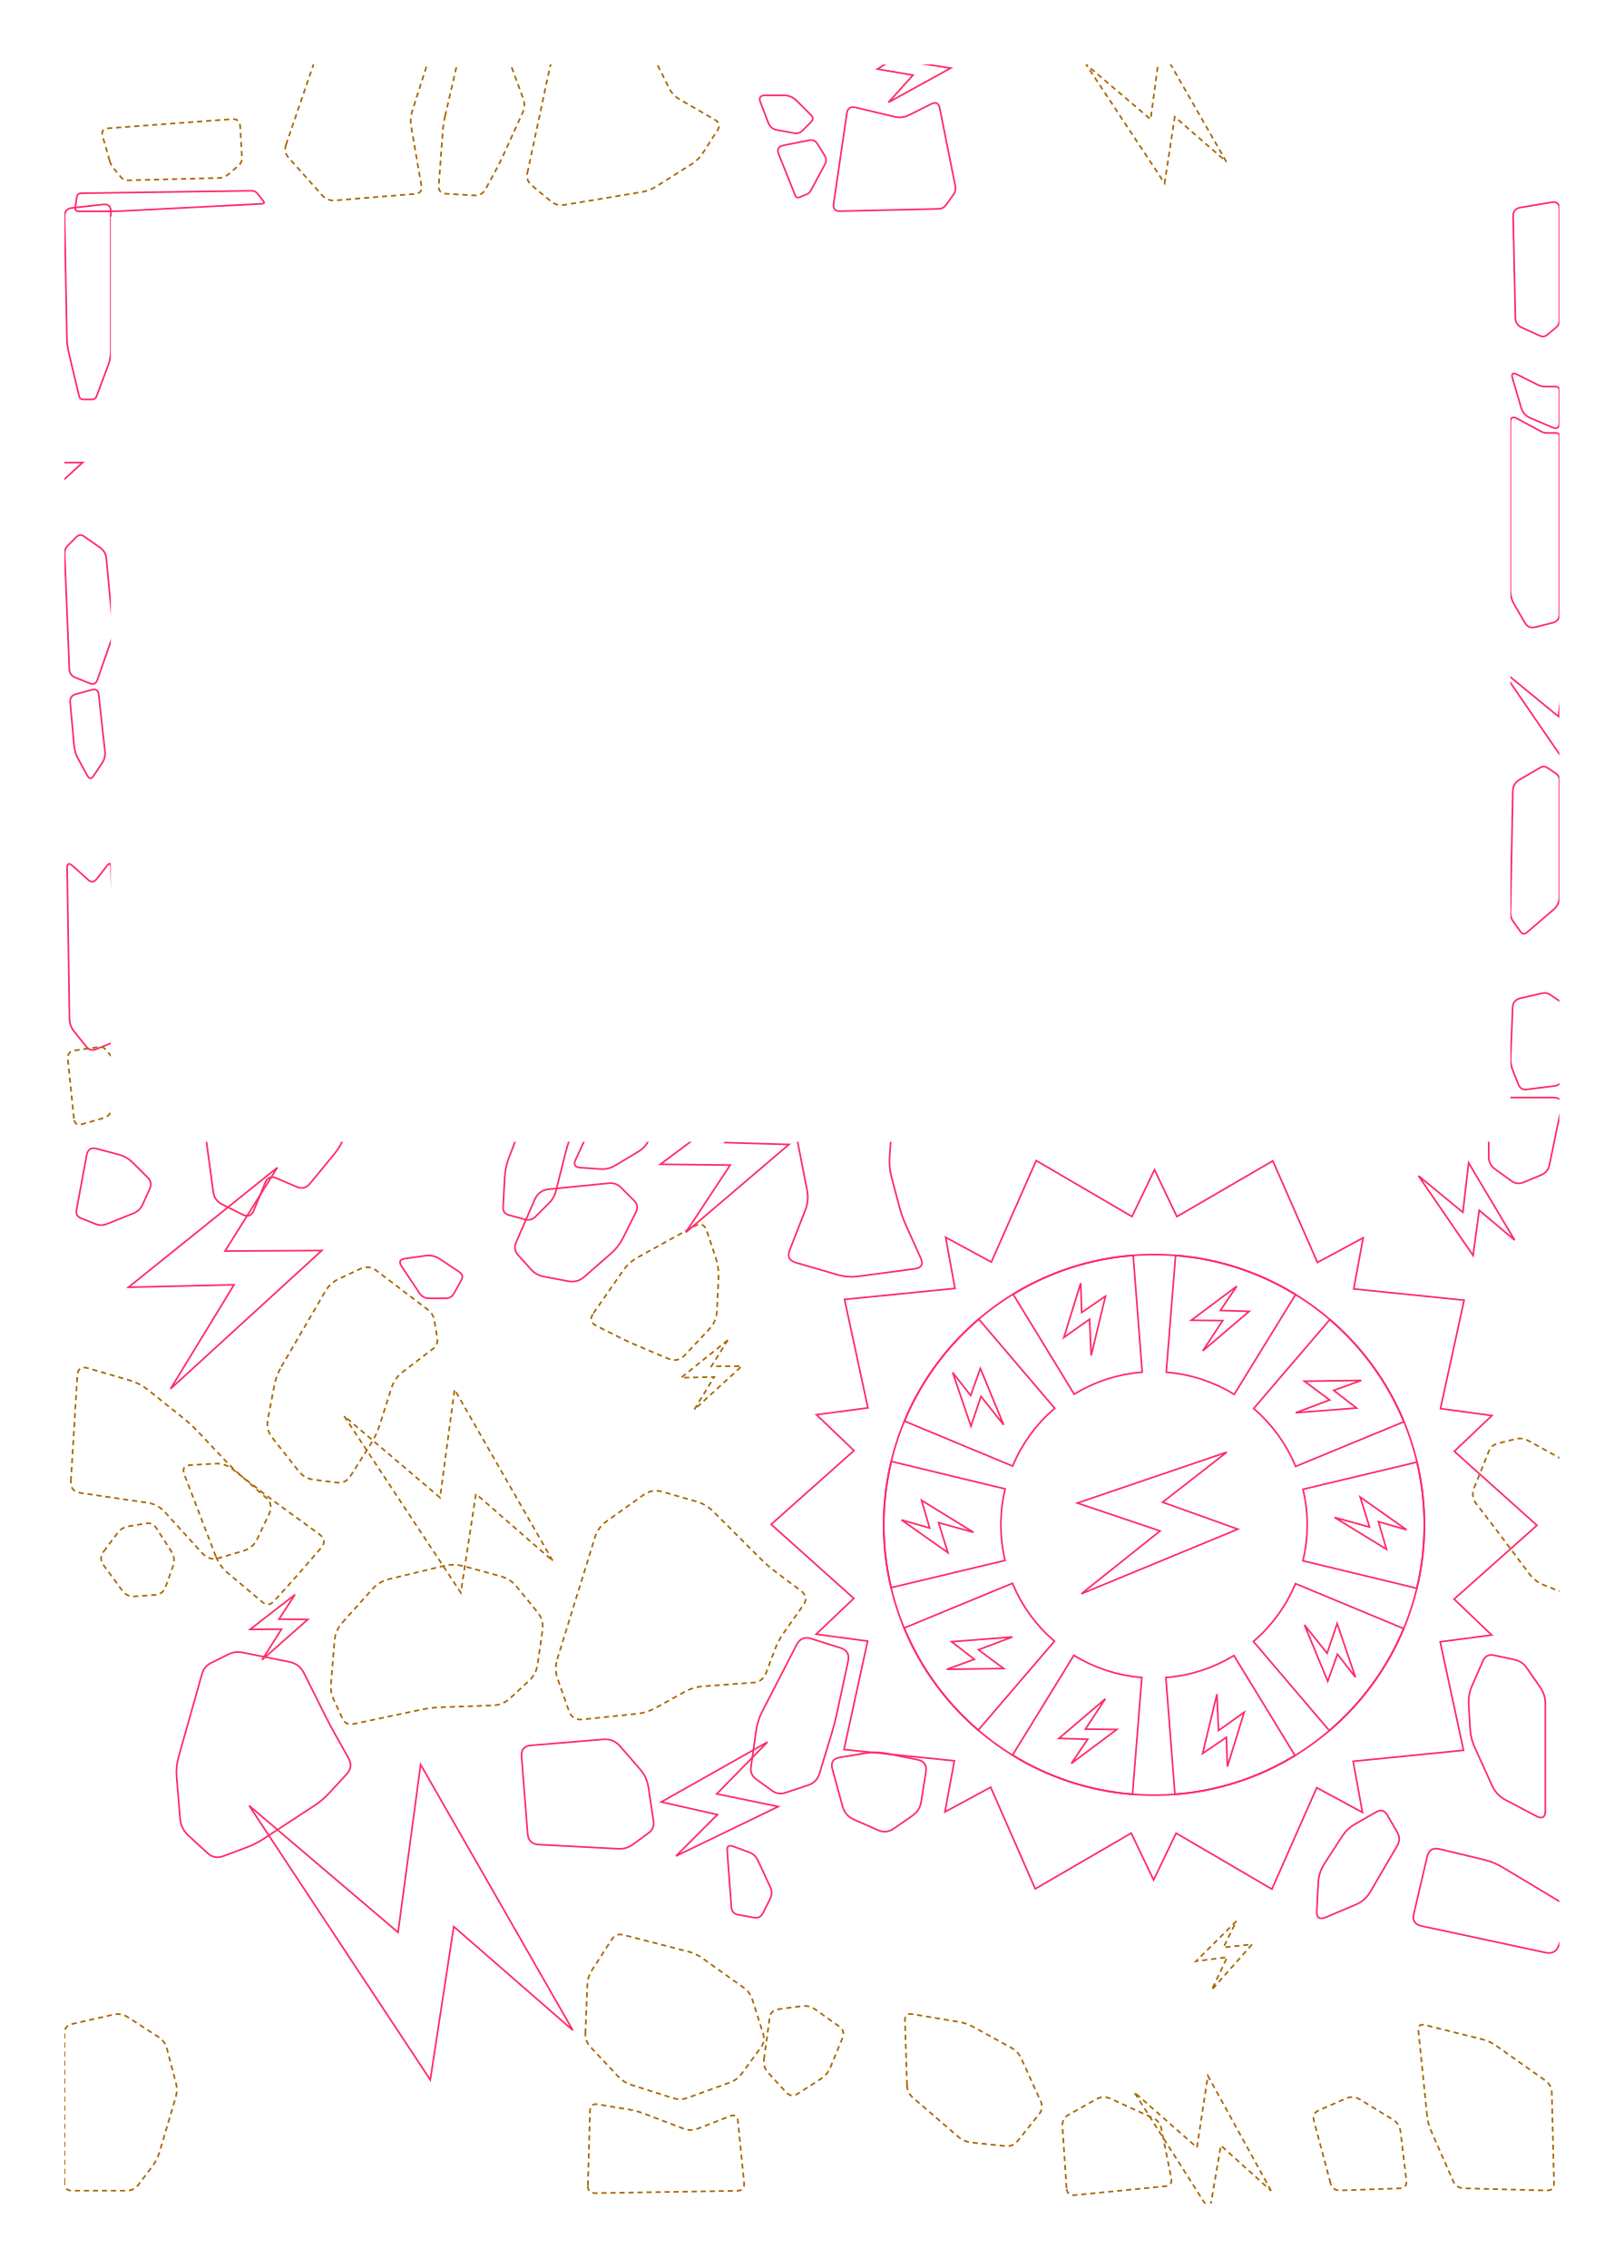
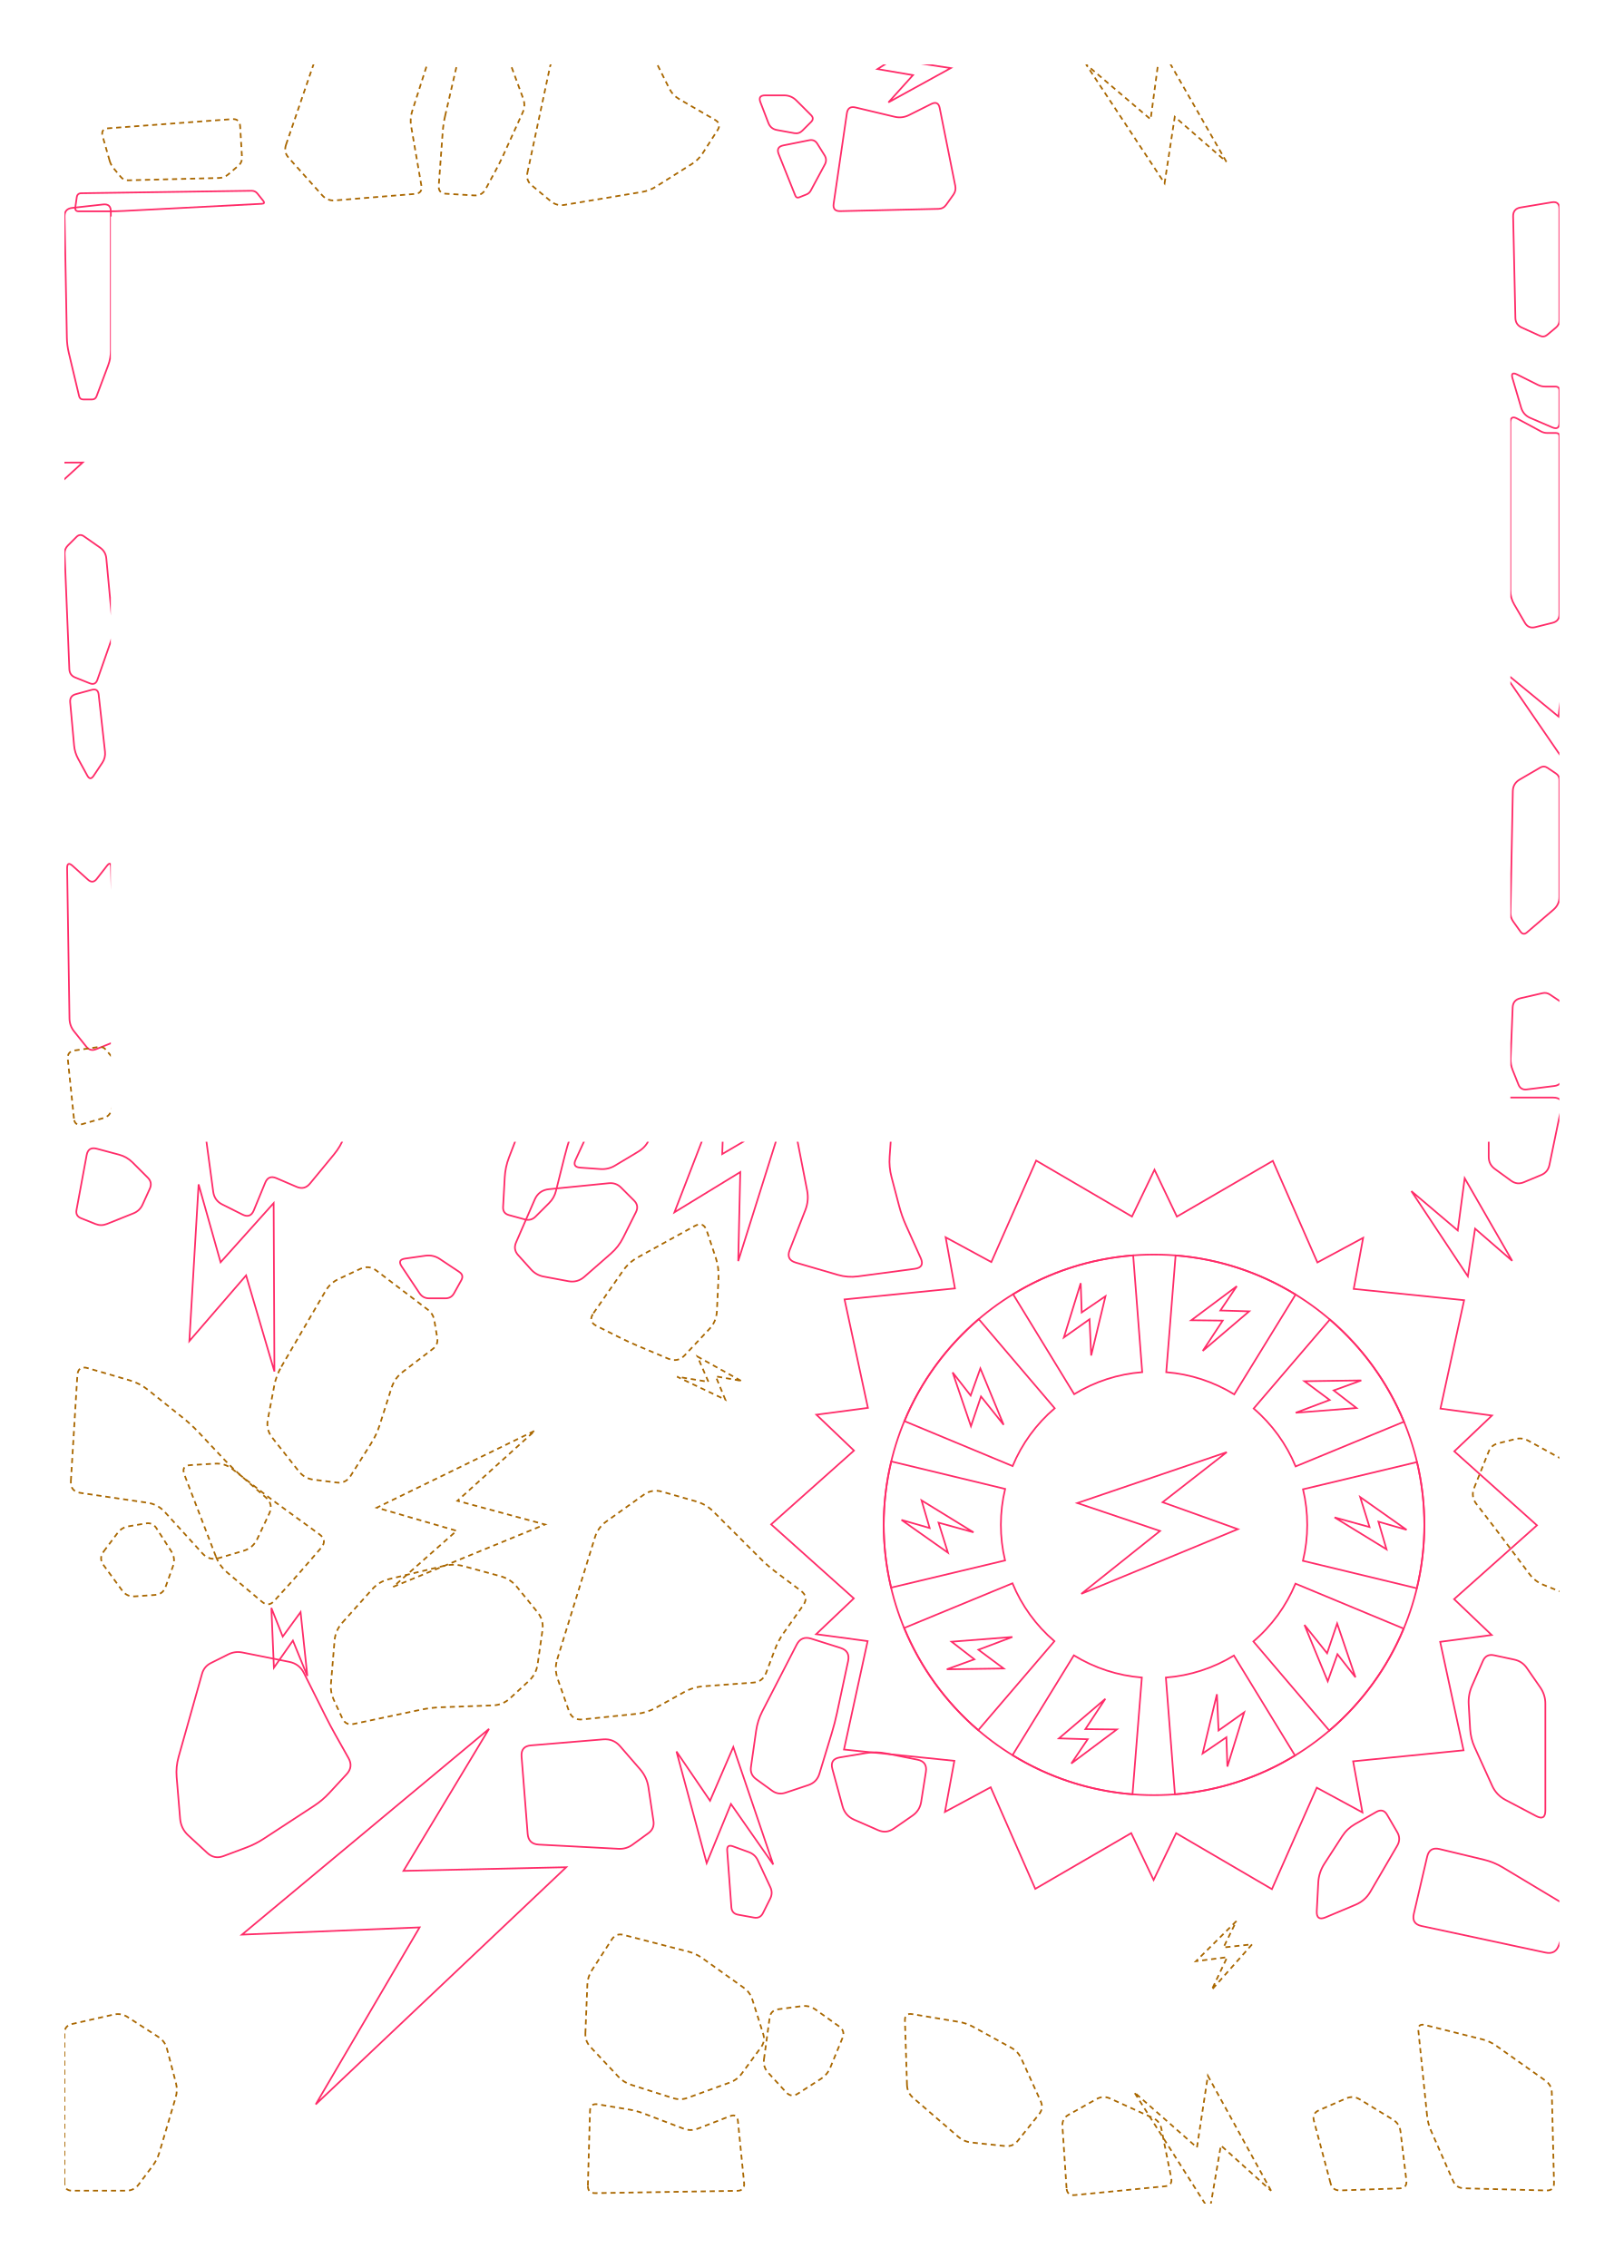
<svg xmlns="http://www.w3.org/2000/svg" viewBox="0 0 630 880">
  <defs>
    <clipPath id="bounds">
      <rect x="25" y="25" width="580" height="59" />
      <rect x="25" y="84" width="18" height="359" />
      <rect x="586" y="84" width="19" height="359" />
      <rect x="25" y="443" width="580" height="412" />
    </clipPath>
  </defs>
  <g clip-path="url(#bounds)" fill="none" stroke-width=".65" stroke="#ff2b68" fill-rule="evenodd">
    <g transform="translate(447.747 591.657) scale(0.9988) translate(-448 -598)">
      <path d="M 29.431 475.670 L 33.378 454.358 Q 34.000 451.000 37.300 451.880 L 45.994 454.198 Q 49.000 455.000 51.200 457.200 L 57.120 463.120 Q 59.000 465.000 57.900 467.420 L 55.100 473.580 Q 54.000 476.000 51.532 476.987 L 41.200 481.120 Q 39.000 482.000 36.800 481.120 L 31.200 478.880 Q 29.000 478.000 29.431 475.670 Z" />
      <path d="M 82.539 468.587 L 78.536 438.964 Q 78.000 435.000 81.998 434.869 L 135.002 433.131 Q 139.000 433.000 137.550 436.728 L 133.450 447.272 Q 132.000 451.000 129.457 454.088 L 120.130 465.413 Q 118.000 468.000 114.920 466.680 L 107.080 463.320 Q 104.000 462.000 102.724 465.099 L 98.311 475.816 Q 97.000 479.000 93.920 477.460 L 86.080 473.540 Q 83.000 472.000 82.539 468.587 Z" />
      <path d="M 197.424 455.298 L 204.564 436.733 Q 206.000 433.000 210.000 433.000 L 222.000 433.000 Q 226.000 433.000 224.735 436.795 L 221.265 447.205 Q 220.000 451.000 219.030 454.881 L 215.679 468.283 Q 215.000 471.000 213.020 472.980 L 207.774 478.226 Q 206.000 480.000 203.580 479.340 L 197.420 477.660 Q 195.000 477.000 195.139 474.495 L 195.780 462.960 Q 196.000 459.000 197.424 455.298 Z" />
      <path d="M 223.294 456.196 L 232.324 436.632 Q 234.000 433.000 238.000 433.000 L 253.000 433.000 Q 257.000 433.000 255.735 436.795 L 252.217 447.349 Q 251.000 451.000 247.700 452.980 L 238.648 458.411 Q 236.000 460.000 232.920 459.780 L 225.080 459.220 Q 222.000 459.000 223.294 456.196 Z" />
      <path d="M 200.180 488.286 L 207.405 471.668 Q 209.000 468.000 212.980 467.602 L 236.214 465.279 Q 239.000 465.000 240.980 466.980 L 246.020 472.020 Q 248.000 474.000 246.748 476.505 L 241.760 486.480 Q 240.000 490.000 237.038 492.592 L 226.695 501.642 Q 224.000 504.000 220.480 503.340 L 210.909 501.545 Q 208.000 501.000 206.020 498.800 L 200.980 493.200 Q 199.000 491.000 200.180 488.286 Z" />
      <path d="M 162.658 507.986 L 155.726 497.589 Q 154.000 495.000 157.080 494.560 L 164.920 493.440 Q 168.000 493.000 170.589 494.726 L 178.115 499.744 Q 180.000 501.000 178.900 502.980 L 176.100 508.020 Q 175.000 510.000 172.735 510.000 L 166.420 510.000 Q 164.000 510.000 162.658 507.986 Z" />
      <path d="M 109.015 536.545 L 126.165 507.146 Q 128.000 504.000 131.300 502.460 L 139.700 498.540 Q 143.000 497.000 145.899 499.204 L 165.869 514.381 Q 168.000 516.000 168.440 518.640 L 169.560 525.360 Q 170.000 528.000 167.874 529.626 L 156.177 538.570 Q 153.000 541.000 151.787 544.812 L 147.213 559.188 Q 146.000 563.000 143.864 566.382 L 135.894 579.001 Q 134.000 582.000 130.480 581.560 L 121.520 580.440 Q 118.000 580.000 115.802 577.216 L 105.479 564.140 Q 103.000 561.000 103.748 557.071 L 106.252 543.929 Q 107.000 540.000 109.015 536.545 Z" stroke="#a96700" stroke-dasharray="2 1.5" />
      <path d="M 230.247 515.769 L 241.716 499.284 Q 244.000 496.000 247.502 494.068 L 269.498 481.932 Q 273.000 480.000 274.265 483.795 L 277.735 494.205 Q 279.000 498.000 278.810 501.995 L 278.190 515.005 Q 278.000 519.000 275.264 521.918 L 265.736 532.082 Q 263.000 535.000 259.313 533.448 L 247.627 528.527 Q 244.000 527.000 240.480 525.240 L 231.520 520.760 Q 228.000 519.000 230.247 515.769 Z" stroke="#a96700" stroke-dasharray="2 1.5" />
      <path d="M 313.234 468.074 L 306.766 434.926 Q 306.000 431.000 310.000 431.000 L 343.000 431.000 Q 347.000 431.000 346.715 434.990 L 345.285 455.010 Q 345.000 459.000 346.018 462.868 L 348.982 474.132 Q 350.000 478.000 351.641 481.648 L 357.359 494.352 Q 359.000 498.000 355.035 498.529 L 332.965 501.471 Q 329.000 502.000 325.160 500.880 L 308.840 496.120 Q 305.000 495.000 306.458 491.275 L 312.542 475.725 Q 314.000 472.000 313.234 468.074 Z" />
      <path d="M 27.244 581.007 L 29.756 539.993 Q 30.000 536.000 33.840 537.120 L 50.160 541.880 Q 54.000 543.000 57.123 545.499 L 70.877 556.501 Q 74.000 559.000 76.741 561.913 L 87.259 573.087 Q 90.000 576.000 93.010 578.634 L 102.990 587.366 Q 106.000 590.000 104.297 593.619 L 99.660 603.473 Q 98.000 607.000 94.260 608.100 L 84.740 610.900 Q 81.000 612.000 78.378 609.115 L 63.691 592.960 Q 61.000 590.000 57.043 589.418 L 30.957 585.582 Q 27.000 585.000 27.244 581.007 Z" stroke="#a96700" stroke-dasharray="2 1.5" />
      <path d="M 39.980 608.360 L 45.394 601.141 Q 47.000 599.000 49.640 598.560 L 56.360 597.440 Q 59.000 597.000 60.447 599.251 L 66.231 608.249 Q 68.000 611.000 66.900 614.080 L 64.039 622.092 Q 63.000 625.000 59.920 625.220 L 52.080 625.780 Q 49.000 626.000 47.174 623.510 L 39.952 613.661 Q 38.000 611.000 39.980 608.360 Z" stroke="#a96700" stroke-dasharray="2 1.5" />
      <path d="M 83.564 610.267 L 71.345 578.497 Q 70.000 575.000 73.740 574.780 L 83.260 574.220 Q 87.000 574.000 89.957 576.300 L 101.843 585.544 Q 105.000 588.000 108.235 590.353 L 123.765 601.647 Q 127.000 604.000 124.380 607.023 L 116.142 616.528 Q 114.000 619.000 111.800 621.420 L 106.200 627.580 Q 104.000 630.000 101.498 627.893 L 88.060 616.577 Q 85.000 614.000 83.564 610.267 Z" stroke="#a96700" stroke-dasharray="2 1.5" />
      <path d="M 132.667 636.019 L 144.333 622.981 Q 147.000 620.000 150.888 619.061 L 172.112 613.939 Q 176.000 613.000 179.859 614.052 L 194.141 617.948 Q 198.000 619.000 200.522 622.104 L 208.478 631.896 Q 211.000 635.000 210.434 638.960 L 208.550 652.147 Q 208.000 656.000 205.140 658.640 L 197.860 665.360 Q 195.000 668.000 191.110 668.139 L 170.997 668.857 Q 167.000 669.000 163.087 669.830 L 137.081 675.346 Q 134.000 676.000 132.680 673.140 L 129.320 665.860 Q 128.000 663.000 128.262 659.861 L 129.668 642.986 Q 130.000 639.000 132.667 636.019 Z" stroke="#a96700" stroke-dasharray="2 1.5" />
      <path d="M 216.181 650.178 L 230.819 602.822 Q 232.000 599.000 235.255 596.675 L 249.745 586.325 Q 253.000 584.000 256.846 585.099 L 270.154 588.901 Q 274.000 590.000 276.828 592.828 L 295.172 611.172 Q 298.000 614.000 301.200 616.400 L 310.800 623.600 Q 314.000 626.000 311.693 629.268 L 304.168 639.929 Q 302.000 643.000 300.680 646.520 L 297.320 655.480 Q 296.000 659.000 292.251 659.278 L 272.989 660.705 Q 269.000 661.000 265.503 662.943 L 254.497 669.057 Q 251.000 671.000 247.021 671.412 L 225.979 673.588 Q 222.000 674.000 220.679 670.225 L 216.321 657.775 Q 215.000 654.000 216.181 650.178 Z" stroke="#a96700" stroke-dasharray="2 1.5" />
      <path d="M 69.086 688.150 L 78.199 655.841 Q 79.000 653.000 81.640 651.680 L 88.360 648.320 Q 91.000 647.000 93.894 647.579 L 112.078 651.216 Q 116.000 652.000 117.789 655.578 L 126.211 672.422 Q 128.000 676.000 129.961 679.486 L 135.092 688.608 Q 137.000 692.000 134.360 694.860 L 127.640 702.140 Q 125.000 705.000 121.742 707.130 L 102.146 719.943 Q 99.000 722.000 95.480 723.320 L 86.520 726.680 Q 83.000 728.000 80.238 725.450 L 72.860 718.640 Q 70.000 716.000 69.677 712.121 L 68.332 695.986 Q 68.000 692.000 69.086 688.150 Z" />
      <path d="M 204.685 718.012 L 202.315 687.988 Q 202.000 684.000 205.986 683.668 L 234.014 681.332 Q 238.000 681.000 240.620 684.023 L 248.380 692.977 Q 251.000 696.000 251.593 699.956 L 253.556 713.041 Q 254.000 716.000 251.580 717.760 L 245.420 722.240 Q 243.000 724.000 240.012 723.843 L 208.994 722.210 Q 205.000 722.000 204.685 718.012 Z" />
      <path d="M 295.832 670.444 L 309.168 644.556 Q 311.000 641.000 314.814 642.205 L 326.186 645.795 Q 330.000 647.000 329.162 650.911 L 324.838 671.089 Q 324.000 675.000 322.835 678.827 L 318.013 694.672 Q 317.000 698.000 313.700 699.100 L 304.839 702.054 Q 302.000 703.000 299.580 701.240 L 293.420 696.760 Q 291.000 695.000 291.423 692.038 L 293.434 677.960 Q 294.000 674.000 295.832 670.444 Z" />
      <path d="M 326.989 707.293 L 323.052 692.859 Q 322.000 689.000 325.946 688.342 L 336.054 686.658 Q 340.000 686.000 343.922 686.784 L 356.078 689.216 Q 360.000 690.000 359.376 693.951 L 357.543 705.564 Q 357.000 709.000 354.140 710.980 L 346.860 716.020 Q 344.000 718.000 340.813 716.606 L 331.520 712.540 Q 328.000 711.000 326.989 707.293 Z" />
      <path d="M 283.818 746.547 L 282.190 724.568 Q 282.000 722.000 284.420 722.880 L 290.580 725.120 Q 293.000 726.000 294.089 728.333 L 298.960 738.771 Q 300.000 741.000 298.900 743.200 L 296.100 748.800 Q 295.000 751.000 292.580 750.560 L 286.420 749.440 Q 284.000 749.000 283.818 746.547 Z" />
      <path d="M 578.000 455.008 L 578.000 436.000 Q 578.000 432.000 582.000 432.000 L 603.000 432.000 Q 607.000 432.000 606.190 435.917 L 601.579 458.199 Q 601.000 461.000 598.360 462.100 L 591.640 464.900 Q 589.000 466.000 586.687 464.318 L 580.420 459.760 Q 578.000 458.000 578.000 455.008 Z" />
      <path d="M 572.340 583.650 L 577.989 569.527 Q 579.000 567.000 581.640 566.340 L 588.360 564.660 Q 591.000 564.000 593.384 565.311 L 607.495 573.072 Q 611.000 575.000 611.000 579.000 L 611.000 622.446 Q 611.000 626.000 607.700 624.680 L 599.300 621.320 Q 596.000 620.000 593.867 617.157 L 583.165 602.887 Q 581.000 600.000 578.800 597.140 L 573.200 589.860 Q 571.000 587.000 572.340 583.650 Z" stroke="#a96700" stroke-dasharray="2 1.5" />
      <path d="M 571.502 660.568 L 575.737 650.886 Q 577.000 648.000 580.080 648.660 L 587.920 650.340 Q 591.000 651.000 592.793 653.590 L 598.020 661.140 Q 600.000 664.000 600.000 667.479 L 600.000 709.000 Q 600.000 713.000 596.460 711.137 L 584.540 704.863 Q 581.000 703.000 579.345 699.359 L 572.550 684.411 Q 571.000 681.000 570.780 677.260 L 570.220 667.740 Q 570.000 664.000 571.502 660.568 Z" />
      <path d="M 526.080 714.240 L 534.346 709.516 Q 537.000 708.000 538.540 710.640 L 542.460 717.360 Q 544.000 720.000 542.460 722.640 L 532.015 740.545 Q 530.000 744.000 526.313 745.552 L 514.687 750.448 Q 511.000 752.000 511.210 748.006 L 511.790 736.994 Q 512.000 733.000 514.173 729.642 L 521.073 718.978 Q 523.000 716.000 526.080 714.240 Z" />
      <path d="M 548.909 749.105 L 554.091 726.895 Q 555.000 723.000 558.890 723.933 L 576.110 728.067 Q 580.000 729.000 583.430 731.058 L 606.570 744.942 Q 610.000 747.000 608.735 750.795 L 605.265 761.205 Q 604.000 765.000 600.089 764.162 L 551.911 753.838 Q 548.000 753.000 548.909 749.105 Z" />
-       <path d="M 107.435 459.202 C 88.16 474.702 68.885 490.201 49.61 505.701 C 63.282 505.379 76.954 505.056 90.626 504.733 C 82.401 518.211 74.177 531.688 65.952 545.166 C 85.536 527.255 105.119 509.344 124.703 491.433 C 112.179 491.498 99.656 491.563 87.133 491.628 C 93.9 480.819 100.667 470.011 107.435 459.202 Z" />
-       <path d="M 214.386 611.928 C 201.686 589.757 188.986 567.585 176.286 545.413 C 174.406 559.415 172.526 573.417 170.645 587.419 C 158.223 576.85 145.8 566.28 133.378 555.71 C 148.488 578.586 163.599 601.463 178.709 624.339 C 180.667 611.55 182.624 598.762 184.582 585.973 C 194.517 594.625 204.452 603.277 214.386 611.928 Z" stroke="#a96700" stroke-dasharray="2 1.5" />
-       <path d="M 222.232 794.345 C 202.521 759.934 182.811 725.523 163.101 691.113 C 160.182 712.844 157.264 734.575 154.345 756.307 C 135.066 739.903 115.786 723.498 96.507 707.094 C 119.958 742.598 143.409 778.102 166.86 813.606 C 169.899 793.758 172.937 773.91 175.975 754.062 C 191.394 767.49 206.813 780.917 222.232 794.345 Z" />
-       <path d="M 262.289 726.658 C 275.54 720.252 288.79 713.845 302.04 707.439 C 294.07 705.796 286.1 704.153 278.13 702.51 C 284.702 695.796 291.275 689.083 297.847 682.37 C 284.096 690.133 270.344 697.896 256.592 705.659 C 263.862 707.298 271.131 708.937 278.401 710.576 C 273.03 715.937 267.66 721.297 262.289 726.658 Z" />
-       <path d="M 295.513 428.532 C 282.419 438.329 269.326 448.125 256.232 457.922 C 265.273 458.024 274.314 458.127 283.356 458.229 C 277.61 466.945 271.865 475.66 266.12 484.375 C 279.473 472.993 292.826 461.61 306.179 450.227 C 297.903 449.981 289.626 449.735 281.35 449.489 C 286.071 442.503 290.792 435.517 295.513 428.532 Z" />
-       <path d="M 588.092 487.404 C 582.125 477.396 576.158 467.389 570.191 457.381 C 569.445 463.78 568.699 470.179 567.954 476.578 C 562.206 471.858 556.458 467.137 550.71 462.417 C 557.781 472.727 564.853 483.037 571.924 493.346 C 572.715 487.5 573.505 481.654 574.296 475.807 C 578.895 479.673 583.493 483.538 588.092 487.404 Z" />
-       <path d="M 114.306 625.077 C 108.492 629.588 102.678 634.099 96.863 638.609 C 100.932 638.584 105.001 638.559 109.07 638.534 C 106.553 642.501 104.036 646.467 101.52 650.434 C 107.439 645.208 113.357 639.981 119.276 634.755 C 115.55 634.709 111.824 634.663 108.099 634.618 C 110.168 631.438 112.237 628.258 114.306 625.077 Z" />
-       <path d="M 282.418 526.245 C 276.364 531.113 270.311 535.981 264.258 540.848 C 268.551 540.747 272.845 540.646 277.139 540.544 C 274.556 544.777 271.973 549.01 269.39 553.242 C 275.54 547.617 281.69 541.992 287.841 536.367 C 283.908 536.388 279.975 536.408 276.042 536.429 C 278.167 533.034 280.292 529.64 282.418 526.245 Z" stroke="#a96700" stroke-dasharray="2 1.5" />
+       <path d="M 76.863 465.74 C 75.665 486.026 74.466 506.312 73.268 526.597 C 80.614 518.096 87.961 509.595 95.308 501.094 C 98.975 513.536 102.642 525.979 106.309 538.422 C 106.21 516.618 106.111 494.814 106.012 473.01 C 99.142 480.67 92.272 488.33 85.402 495.99 C 82.556 485.907 79.709 475.824 76.863 465.74 Z" />
+       <path d="M 152.463 622.066 C 172.111 613.995 191.759 605.924 211.408 597.853 C 200.07 594.79 188.732 591.726 177.394 588.662 C 187.449 579.566 197.504 570.469 207.559 561.373 C 187.07 571.354 166.58 581.335 146.091 591.317 C 156.42 594.313 166.75 597.309 177.079 600.306 C 168.873 607.559 160.668 614.812 152.463 622.066 Z" stroke="#a96700" stroke-dasharray="2 1.5" />
+       <path d="M 189.677 677.253 C 157.687 703.897 125.698 730.541 93.709 757.185 C 116.708 756.246 139.708 755.306 162.708 754.367 C 149.257 777.287 135.807 800.207 122.356 823.128 C 154.795 792.417 187.233 761.706 219.672 730.996 C 198.598 731.468 177.524 731.94 156.449 732.413 C 167.525 714.026 178.601 695.64 189.677 677.253 Z" />
+       <path d="M 262.488 686.04 C 266.397 700.498 270.306 714.956 274.216 729.414 C 277.361 721.754 280.506 714.093 283.651 706.433 C 289.126 714.271 294.601 722.109 300.075 729.947 C 294.904 714.731 289.733 699.516 284.561 684.3 C 281.552 691.261 278.543 698.222 275.534 705.183 C 271.185 698.802 266.837 692.421 262.488 686.04 Z" />
+       <path d="M 281.228 426.021 C 274.719 442.873 268.21 459.726 261.701 476.578 C 270.224 471.369 278.747 466.161 287.27 460.952 C 287.006 472.481 286.741 484.01 286.476 495.539 C 292.297 477.05 298.119 458.561 303.94 440.072 C 296.048 444.697 288.157 449.322 280.265 453.947 C 280.586 444.639 280.907 435.33 281.228 426.021 Z" />
+       <path d="M 587.114 495.43 C 580.965 484.736 574.815 474.043 568.666 463.35 C 567.77 470.111 566.874 476.872 565.977 483.633 C 559.972 478.541 553.966 473.448 547.96 468.356 C 555.274 479.387 562.587 490.418 569.9 501.45 C 570.835 495.274 571.769 489.099 572.704 482.924 C 577.507 487.092 582.31 491.261 587.114 495.43 Z" />
+       <path d="M 105.131 630.259 C 105.459 638.003 105.786 645.747 106.113 653.49 C 108.573 649.981 111.033 646.472 113.493 642.963 C 115.364 647.543 117.236 652.124 119.107 656.704 C 118.228 648.434 117.35 640.164 116.472 631.894 C 114.161 635.066 111.849 638.237 109.538 641.408 C 108.069 637.692 106.6 633.976 105.131 630.259 Z" />
+       <path d="M 287.553 542.028 C 281.917 538.892 276.28 535.756 270.644 532.621 C 272.064 535.892 273.483 539.164 274.903 542.435 C 270.84 541.771 266.776 541.107 262.713 540.442 C 268.962 543.416 275.212 546.39 281.461 549.363 C 280.216 546.344 278.971 543.324 277.727 540.305 C 281.002 540.879 284.278 541.454 287.553 542.028 Z" stroke="#a96700" stroke-dasharray="2 1.5" />
      <g transform="translate(448 598)">
        <path d="M 0.171 -137.954 L 8.872 -119.746 L 46.138 -141.403 L 63.46 -101.935 L 81.225 -111.507 L 77.563 -91.662 L 120.441 -87.278 L 111.256 -45.167 L 131.255 -42.468 L 116.627 -28.566 L 148.739 0.184 L 116.556 28.854 L 131.149 42.792 L 111.144 45.442 L 120.225 87.576 L 77.336 91.853 L 80.949 111.707 L 63.207 102.092 L 45.788 141.516 L 8.576 119.768 L -0.171 137.954 L -8.872 119.746 L -46.138 141.403 L -63.46 101.935 L -81.225 111.507 L -77.563 91.662 L -120.441 87.278 L -111.256 45.167 L -131.255 42.468 L -116.627 28.566 L -148.739 -0.184 L -116.556 -28.854 L -131.149 -42.792 L -111.144 -45.442 L -120.225 -87.576 L -77.336 -91.853 L -80.949 -111.707 L -63.207 -102.092 L -45.788 -141.516 L -8.576 -119.768 Z M 105 0 A 105 105 0 1 0 -105 0 A 105 105 0 1 0 105 0 Z" />
        <path d="M 8.368 -104.666 A 105 105 0 0 1 54.973 -89.459 L 31.151 -50.694 A 59.5 59.5 0 0 0 4.742 -59.311 Z" />
        <path d="M 68.291 -79.758 A 105 105 0 0 1 97.057 -40.062 L 54.999 -22.702 A 59.5 59.5 0 0 0 38.698 -45.196 Z" />
        <path d="M 102.129 -24.385 A 105 105 0 0 1 102.068 24.638 L 57.839 13.962 A 59.5 59.5 0 0 0 57.873 -13.818 Z" />
        <path d="M 96.958 40.302 A 105 105 0 0 1 68.093 79.927 L 38.586 45.292 A 59.5 59.5 0 0 0 54.943 22.838 Z" />
        <path d="M 54.752 89.595 A 105 105 0 0 1 8.109 104.686 L 4.595 59.322 A 59.5 59.5 0 0 0 31.026 50.77 Z" />
        <path d="M -8.368 104.666 A 105 105 0 0 1 -54.973 89.459 L -31.151 50.694 A 59.5 59.5 0 0 0 -4.742 59.311 Z" />
        <path d="M -68.291 79.758 A 105 105 0 0 1 -97.057 40.062 L -54.999 22.702 A 59.5 59.5 0 0 0 -38.698 45.196 Z" />
        <path d="M -102.129 24.385 A 105 105 0 0 1 -102.068 -24.638 L -57.839 -13.962 A 59.5 59.5 0 0 0 -57.873 13.818 Z" />
        <path d="M -96.958 -40.302 A 105 105 0 0 1 -68.093 -79.927 L -38.586 -45.292 A 59.5 59.5 0 0 0 -54.943 -22.838 Z" />
        <path d="M -54.752 -89.595 A 105 105 0 0 1 -8.109 -104.686 L -4.595 -59.322 A 59.5 59.5 0 0 0 -31.026 -50.77 Z" />
      </g>
      <path d="M 476.25 569.762 C 456.9 576.351 437.549 582.94 418.199 589.529 C 428.908 593.143 439.617 596.757 450.326 600.371 C 440.129 608.513 429.932 616.655 419.736 624.797 C 440.007 616.423 460.278 608.048 480.55 599.674 C 470.806 596.185 461.062 592.695 451.317 589.206 C 459.628 582.725 467.939 576.244 476.25 569.762 Z" />
      <path d="M 480.143 505.29 C 474.251 509.698 468.359 514.107 462.466 518.515 C 466.535 518.561 470.604 518.607 474.672 518.653 C 472.087 522.575 469.501 526.497 466.916 530.419 C 472.925 525.297 478.934 520.175 484.943 515.053 C 481.218 514.942 477.494 514.831 473.77 514.72 C 475.894 511.577 478.019 508.433 480.143 505.29 Z" />
      <path d="M 528.498 541.889 C 521.14 541.992 513.782 542.095 506.424 542.199 C 509.688 544.627 512.953 547.056 516.217 549.485 C 511.82 551.138 507.423 552.791 503.026 554.445 C 510.898 553.832 518.77 553.221 526.643 552.609 C 523.695 550.33 520.747 548.051 517.799 545.772 C 521.365 544.478 524.932 543.183 528.498 541.889 Z" />
      <path d="M 546.106 599.921 C 540.092 595.679 534.078 591.438 528.065 587.196 C 529.278 591.08 530.492 594.964 531.705 598.847 C 527.176 597.6 522.647 596.354 518.119 595.107 C 524.847 599.239 531.575 603.37 538.304 607.503 C 537.258 603.926 536.212 600.35 535.167 596.774 C 538.813 597.823 542.459 598.872 546.106 599.921 Z" />
      <path d="M 526.24 657.219 C 523.868 650.253 521.496 643.287 519.124 636.321 C 517.823 640.176 516.522 644.031 515.221 647.886 C 512.29 644.215 509.359 640.545 506.428 636.874 C 509.442 644.172 512.457 651.469 515.472 658.767 C 516.728 655.259 517.984 651.751 519.24 648.243 C 521.574 651.235 523.907 654.227 526.24 657.219 Z" />
      <path d="M 476.49 691.898 C 478.665 684.868 480.841 677.838 483.016 670.808 C 479.698 673.162 476.379 675.516 473.06 677.87 C 472.847 673.178 472.633 668.485 472.42 663.793 C 470.569 671.468 468.719 679.144 466.868 686.82 C 469.946 684.721 473.024 682.621 476.103 680.522 C 476.231 684.314 476.361 688.106 476.49 691.898 Z" />
      <path d="M 415.857 690.71 C 421.749 686.302 427.641 681.893 433.534 677.485 C 429.465 677.439 425.396 677.393 421.328 677.347 C 423.913 673.425 426.499 669.503 429.084 665.581 C 423.075 670.703 417.066 675.825 411.057 680.947 C 414.782 681.058 418.506 681.169 422.23 681.28 C 420.106 684.423 417.981 687.567 415.857 690.71 Z" />
      <path d="M 367.502 654.111 C 374.86 654.008 382.218 653.905 389.576 653.801 C 386.312 651.373 383.047 648.944 379.783 646.515 C 384.18 644.862 388.577 643.209 392.974 641.555 C 385.102 642.168 377.229 642.779 369.357 643.391 C 372.305 645.67 375.253 647.949 378.201 650.228 C 374.635 651.522 371.068 652.817 367.502 654.111 Z" />
      <path d="M 349.894 596.079 C 355.908 600.321 361.921 604.562 367.935 608.804 C 366.722 604.92 365.508 601.036 364.295 597.153 C 368.824 598.4 373.353 599.646 377.882 600.893 C 371.153 596.761 364.425 592.63 357.696 588.497 C 358.742 592.074 359.788 595.65 360.833 599.226 C 357.187 598.177 353.541 597.128 349.894 596.079 Z" />
      <path d="M 369.76 538.781 C 372.132 545.747 374.504 552.713 376.876 559.679 C 378.177 555.824 379.478 551.969 380.779 548.114 C 383.71 551.785 386.641 555.455 389.572 559.126 C 386.558 551.828 383.543 544.531 380.528 537.233 C 379.272 540.741 378.016 544.249 376.76 547.757 C 374.426 544.765 372.093 541.773 369.76 538.781 Z" />
      <path d="M 419.51 504.103 C 417.335 511.132 415.159 518.162 412.984 525.192 C 416.302 522.838 419.621 520.484 422.94 518.13 C 423.153 522.822 423.367 527.515 423.58 532.207 C 425.431 524.532 427.281 516.856 429.132 509.18 C 426.054 511.279 422.976 513.379 419.897 515.478 C 419.769 511.686 419.639 507.894 419.51 504.103 Z" />
    </g>
    <path d="M 42.528 62.348 L 39.824 52.885 Q 39.000 50.000 41.992 49.778 L 90.008 46.222 Q 93.000 46.000 93.176 48.995 L 93.881 60.975 Q 94.000 63.000 92.460 64.320 L 88.540 67.680 Q 87.000 69.000 84.972 69.052 L 49.718 69.956 Q 48.000 70.000 46.900 68.680 L 44.100 65.320 Q 43.000 64.000 42.528 62.348 Z" stroke="#a96700" stroke-dasharray="2 1.5" />
    <path d="M 29.220 80.460 L 29.780 76.540 Q 30.000 75.000 31.555 74.977 L 97.591 74.020 Q 99.000 74.000 99.880 75.100 L 102.120 77.900 Q 103.000 79.000 101.593 79.073 L 47.996 81.845 Q 45.000 82.000 42.000 82.000 L 30.556 82.000 Q 29.000 82.000 29.220 80.460 Z" />
    <path d="M 110.971 56.162 L 122.029 23.838 Q 123.000 21.000 126.000 21.000 L 164.000 21.000 Q 167.000 21.000 166.086 23.857 L 159.914 43.143 Q 159.000 46.000 159.510 48.956 L 163.490 72.044 Q 164.000 75.000 161.010 75.242 L 129.990 77.758 Q 127.000 78.000 125.000 75.764 L 112.000 61.236 Q 110.000 59.000 110.971 56.162 Z" stroke="#a96700" stroke-dasharray="2 1.5" />
    <path d="M 172.675 45.077 L 177.325 24.923 Q 178.000 22.000 181.000 22.000 L 194.000 22.000 Q 197.000 22.000 198.037 24.815 L 202.963 38.185 Q 204.000 41.000 202.759 43.731 L 195.241 60.269 Q 194.000 63.000 192.578 65.641 L 188.422 73.359 Q 187.000 76.000 184.005 75.824 L 172.995 75.176 Q 170.000 75.000 170.222 72.008 L 171.778 50.992 Q 172.000 48.000 172.675 45.077 Z" stroke="#a96700" stroke-dasharray="2 1.5" />
    <path d="M 204.624 67.066 L 213.376 25.934 Q 214.000 23.000 216.996 22.846 L 250.004 21.154 Q 253.000 21.000 254.342 23.683 L 259.658 34.317 Q 261.000 37.000 263.596 38.503 L 277.404 46.497 Q 280.000 48.000 278.378 50.524 L 272.622 59.476 Q 271.000 62.000 268.464 63.602 L 254.536 72.398 Q 252.000 74.000 249.041 74.493 L 218.959 79.507 Q 216.000 80.000 213.695 78.079 L 206.305 71.921 Q 204.000 70.000 204.624 67.066 Z" stroke="#a96700" stroke-dasharray="2 1.5" />
    <path d="M 298.117 47.704 L 295.027 39.669 Q 294.000 37.000 296.860 37.000 L 304.200 37.000 Q 307.000 37.000 308.980 38.980 L 314.680 44.680 Q 316.000 46.000 314.680 47.320 L 311.320 50.680 Q 310.000 52.000 308.163 51.666 L 301.420 50.440 Q 299.000 50.000 298.117 47.704 Z" />
    <path d="M 308.560 75.900 L 302.114 59.785 Q 301.000 57.000 303.942 56.412 L 313.965 54.407 Q 316.000 54.000 317.100 55.760 L 319.900 60.240 Q 321.000 62.000 320.016 63.827 L 314.562 73.957 Q 314.000 75.000 312.900 75.440 L 310.100 76.560 Q 309.000 77.000 308.560 75.900 Z" />
    <path d="M 323.434 79.032 L 328.566 43.968 Q 329.000 41.000 331.918 41.695 L 347.082 45.305 Q 350.000 46.000 352.683 44.658 L 361.317 40.342 Q 364.000 39.000 364.588 41.942 L 370.629 72.144 Q 371.000 74.000 369.900 75.540 L 367.100 79.460 Q 366.000 81.000 364.108 81.044 L 325.999 81.930 Q 323.000 82.000 323.434 79.032 Z" />
    <path d="M 25.943 131.001 L 25.057 83.999 Q 25.000 81.000 27.982 80.669 L 40.018 79.331 Q 43.000 79.000 43.000 82.000 L 43.000 136.000 Q 43.000 139.000 41.947 141.809 L 37.463 153.764 Q 37.000 155.000 35.680 155.000 L 32.320 155.000 Q 31.000 155.000 30.694 153.716 L 26.695 136.918 Q 26.000 134.000 25.943 131.001 Z" />
    <path d="M 26.903 259.632 L 25.076 214.865 Q 25.000 213.000 26.320 211.680 L 29.680 208.320 Q 31.000 207.000 32.529 208.071 L 38.800 212.460 Q 41.000 214.000 41.251 216.674 L 43.720 243.013 Q 44.000 246.000 43.009 248.832 L 37.783 263.764 Q 37.000 266.000 34.800 265.120 L 29.200 262.880 Q 27.000 262.000 26.903 259.632 Z" />
    <path d="M 28.750 289.255 L 27.227 272.498 Q 27.000 270.000 29.420 269.340 L 35.580 267.660 Q 38.000 267.000 38.277 269.493 L 40.737 291.635 Q 41.000 294.000 39.680 295.980 L 36.320 301.020 Q 35.000 303.000 33.860 300.911 L 30.320 294.420 Q 29.000 292.000 28.750 289.255 Z" />
    <path d="M 26.956 395.183 L 26.046 336.959 Q 26.000 334.000 28.200 335.980 L 34.136 341.322 Q 36.000 343.000 37.540 341.020 L 41.460 335.980 Q 43.000 334.000 43.072 336.507 L 44.932 401.631 Q 45.000 404.000 42.800 404.880 L 37.200 407.120 Q 35.000 408.000 33.520 406.150 L 28.760 400.200 Q 27.000 398.000 26.956 395.183 Z" />
    <path d="M 28.691 434.016 L 26.309 410.984 Q 26.000 408.000 28.970 407.576 L 38.299 406.243 Q 40.000 406.000 41.100 407.320 L 43.900 410.680 Q 45.000 412.000 44.837 413.711 L 43.284 430.014 Q 43.000 433.000 40.115 433.824 L 31.885 436.176 Q 29.000 437.000 28.691 434.016 Z" stroke="#a96700" stroke-dasharray="2 1.5" />
    <path d="M 587.941 123.342 L 587.067 83.999 Q 587.000 81.000 589.959 80.507 L 602.041 78.493 Q 605.000 78.000 605.000 81.000 L 605.000 124.282 Q 605.000 126.000 603.680 127.100 L 600.320 129.900 Q 599.000 131.000 597.436 130.289 L 590.420 127.100 Q 588.000 126.000 587.941 123.342 Z" />
    <path d="M 590.154 158.122 L 586.833 146.832 Q 586.000 144.000 588.640 145.320 L 596.623 149.311 Q 598.000 150.000 599.540 150.000 L 603.460 150.000 Q 605.000 150.000 605.000 151.540 L 605.000 164.000 Q 605.000 167.000 602.243 165.818 L 593.757 162.182 Q 591.000 161.000 590.154 158.122 Z" />
    <path d="M 586.000 229.000 L 586.000 164.000 Q 586.000 161.000 588.641 162.422 L 597.838 167.374 Q 599.000 168.000 600.320 168.000 L 603.680 168.000 Q 605.000 168.000 605.000 169.320 L 605.000 238.279 Q 605.000 241.000 602.360 241.660 L 595.640 243.340 Q 593.000 244.000 591.629 241.649 L 587.512 234.591 Q 586.000 232.000 586.000 229.000 Z" />
    <path d="M 586.036 354.108 L 586.942 306.999 Q 587.000 304.000 589.591 302.488 L 597.630 297.799 Q 599.000 297.000 600.320 297.880 L 603.680 300.120 Q 605.000 301.000 605.000 302.586 L 605.000 348.000 Q 605.000 351.000 602.722 352.952 L 592.437 361.768 Q 591.000 363.000 589.900 361.460 L 587.100 357.540 Q 586.000 356.000 586.036 354.108 Z" />
    <path d="M 586.095 410.632 L 586.883 390.933 Q 587.000 388.000 589.860 387.340 L 598.454 385.357 Q 600.000 385.000 601.320 385.880 L 604.680 388.120 Q 606.000 389.000 606.000 390.586 L 606.000 418.000 Q 606.000 421.000 603.023 421.372 L 592.351 422.706 Q 590.000 423.000 589.120 420.800 L 586.880 415.200 Q 586.000 413.000 586.095 410.632 Z" />
    <path d="M 227.120 789.002 L 227.880 769.998 Q 228.000 767.000 229.630 764.481 L 237.370 752.519 Q 239.000 750.000 241.905 750.750 L 267.095 757.250 Q 270.000 758.000 272.441 759.744 L 288.559 771.256 Q 291.000 773.000 291.903 775.861 L 296.097 789.139 Q 297.000 792.000 295.226 794.419 L 287.774 804.581 Q 286.000 807.000 283.181 808.025 L 266.819 813.975 Q 264.000 815.000 261.141 814.090 L 244.859 808.910 Q 242.000 808.000 239.948 805.811 L 229.052 794.189 Q 227.000 792.000 227.120 789.002 Z" stroke="#a96700" stroke-dasharray="2 1.5" />
    <path d="M 296.405 799.028 L 298.595 782.972 Q 299.000 780.000 301.974 779.604 L 311.026 778.396 Q 314.000 778.000 316.441 779.744 L 325.559 786.256 Q 328.000 788.000 326.858 790.774 L 322.142 802.226 Q 321.000 805.000 318.476 806.622 L 309.524 812.378 Q 307.000 814.000 304.973 811.789 L 298.027 804.211 Q 296.000 802.000 296.405 799.028 Z" stroke="#a96700" stroke-dasharray="2 1.5" />
    <path d="M 228.086 848.001 L 228.914 818.999 Q 229.000 816.000 231.959 816.493 L 244.041 818.507 Q 247.000 819.000 249.803 820.068 L 265.197 825.932 Q 268.000 827.000 270.796 825.913 L 283.204 821.087 Q 286.000 820.000 286.299 822.985 L 288.701 847.015 Q 289.000 850.000 286.000 850.049 L 231.000 850.951 Q 228.000 851.000 228.086 848.001 Z" stroke="#a96700" stroke-dasharray="2 1.5" />
    <path d="M 351.903 809.002 L 351.097 783.998 Q 351.000 781.000 353.959 781.493 L 372.041 784.507 Q 375.000 785.000 377.629 786.446 L 392.371 794.554 Q 395.000 796.000 396.241 798.731 L 403.759 815.269 Q 405.000 818.000 403.126 820.343 L 394.874 830.657 Q 393.000 833.000 390.016 832.686 L 376.984 831.314 Q 374.000 831.000 371.730 829.039 L 354.270 813.961 Q 352.000 812.000 351.903 809.002 Z" stroke="#a96700" stroke-dasharray="2 1.5" />
    <path d="M 413.800 849.007 L 412.200 824.993 Q 412.000 822.000 414.615 820.529 L 425.385 814.471 Q 428.000 813.000 430.731 814.241 L 447.269 821.759 Q 450.000 823.000 450.588 825.942 L 454.412 845.058 Q 455.000 848.000 452.014 848.291 L 416.986 851.709 Q 414.000 852.000 413.800 849.007 Z" stroke="#a96700" stroke-dasharray="2 1.5" />
    <path d="M 553.694 821.016 L 550.306 787.984 Q 550.000 785.000 552.910 785.728 L 575.090 791.272 Q 578.000 792.000 580.448 793.734 L 599.552 807.266 Q 602.000 809.000 602.073 811.999 L 602.927 847.001 Q 603.000 850.000 600.001 849.921 L 567.999 849.079 Q 565.000 849.000 563.792 846.254 L 555.208 826.746 Q 554.000 824.000 553.694 821.016 Z" stroke="#a96700" stroke-dasharray="2 1.5" />
    <path d="M 516.227 847.101 L 509.773 822.899 Q 509.000 820.000 511.748 818.798 L 522.252 814.202 Q 525.000 813.000 527.560 814.564 L 540.440 822.436 Q 543.000 824.000 543.357 826.979 L 545.643 846.021 Q 546.000 849.000 543.002 849.103 L 519.998 849.897 Q 517.000 850.000 516.227 847.101 Z" stroke="#a96700" stroke-dasharray="2 1.5" />
    <path d="M 25.000 847.000 L 25.000 789.000 Q 25.000 786.000 27.925 785.335 L 44.075 781.665 Q 47.000 781.000 49.519 782.630 L 61.481 790.370 Q 64.000 792.000 64.763 794.901 L 68.237 808.099 Q 69.000 811.000 68.148 813.876 L 61.852 835.124 Q 61.000 838.000 59.200 840.400 L 53.800 847.600 Q 52.000 850.000 49.000 850.000 L 28.000 850.000 Q 25.000 850.000 25.000 847.000 Z" stroke="#a96700" stroke-dasharray="2 1.5" />
    <path d="M 475.812 62.768 C 467.277 47.868 458.743 32.969 450.209 18.069 C 448.945 27.479 447.681 36.888 446.418 46.298 C 438.07 39.195 429.722 32.092 421.374 24.989 C 431.528 40.362 441.682 55.735 451.836 71.108 C 453.152 62.514 454.467 53.92 455.783 45.326 C 462.459 51.14 469.135 56.954 475.812 62.768 Z" stroke="#a96700" stroke-dasharray="2 1.5" />
    <path d="M 344.687 39.721 C 352.748 35.289 360.808 30.857 368.869 26.425 C 363.84 25.661 358.812 24.896 353.784 24.131 C 357.667 19.726 361.549 15.321 365.432 10.916 C 357.103 16.211 348.774 21.506 340.444 26.802 C 345.035 27.586 349.626 28.371 354.217 29.156 C 351.04 32.678 347.864 36.2 344.687 39.721 Z" />
    <path d="M 23.795 164.006 C 14.556 171.435 5.317 178.865 -3.923 186.295 C 2.631 186.14 9.184 185.986 15.738 185.831 C 11.796 192.291 7.853 198.751 3.911 205.212 C 13.298 196.626 22.685 188.041 32.072 179.456 C 26.07 179.487 20.067 179.518 14.064 179.549 C 17.307 174.368 20.551 169.187 23.795 164.006 Z" />
    <path d="M 630.451 291.886 C 622.809 279.069 615.167 266.252 607.526 253.435 C 606.57 261.63 605.615 269.825 604.66 278.021 C 597.299 271.975 589.937 265.93 582.576 259.885 C 591.632 273.089 600.688 286.292 609.745 299.496 C 610.757 292.009 611.77 284.521 612.783 277.034 C 618.672 281.985 624.561 286.935 630.451 291.886 Z" />
    <path d="M 479.684 745.405 C 474.463 750.591 469.242 755.776 464.021 760.962 C 468.056 760.441 472.091 759.921 476.127 759.4 C 474.112 763.644 472.098 767.887 470.084 772.131 C 475.321 766.222 480.559 760.314 485.796 754.405 C 482.093 754.814 478.389 755.222 474.686 755.631 C 476.352 752.222 478.018 748.814 479.684 745.405 Z" stroke="#a96700" stroke-dasharray="2 1.5" />
    <path d="M 493.153 850.021 C 484.978 835.154 476.804 820.287 468.629 805.42 C 467.218 814.694 465.808 823.968 464.397 833.243 C 456.272 826.082 448.148 818.92 440.023 811.759 C 449.789 827.122 459.556 842.485 469.323 857.847 C 470.771 849.38 472.218 840.912 473.666 832.444 C 480.162 838.303 486.657 844.162 493.153 850.021 Z" stroke="#a96700" stroke-dasharray="2 1.5" />
  </g>
</svg>
